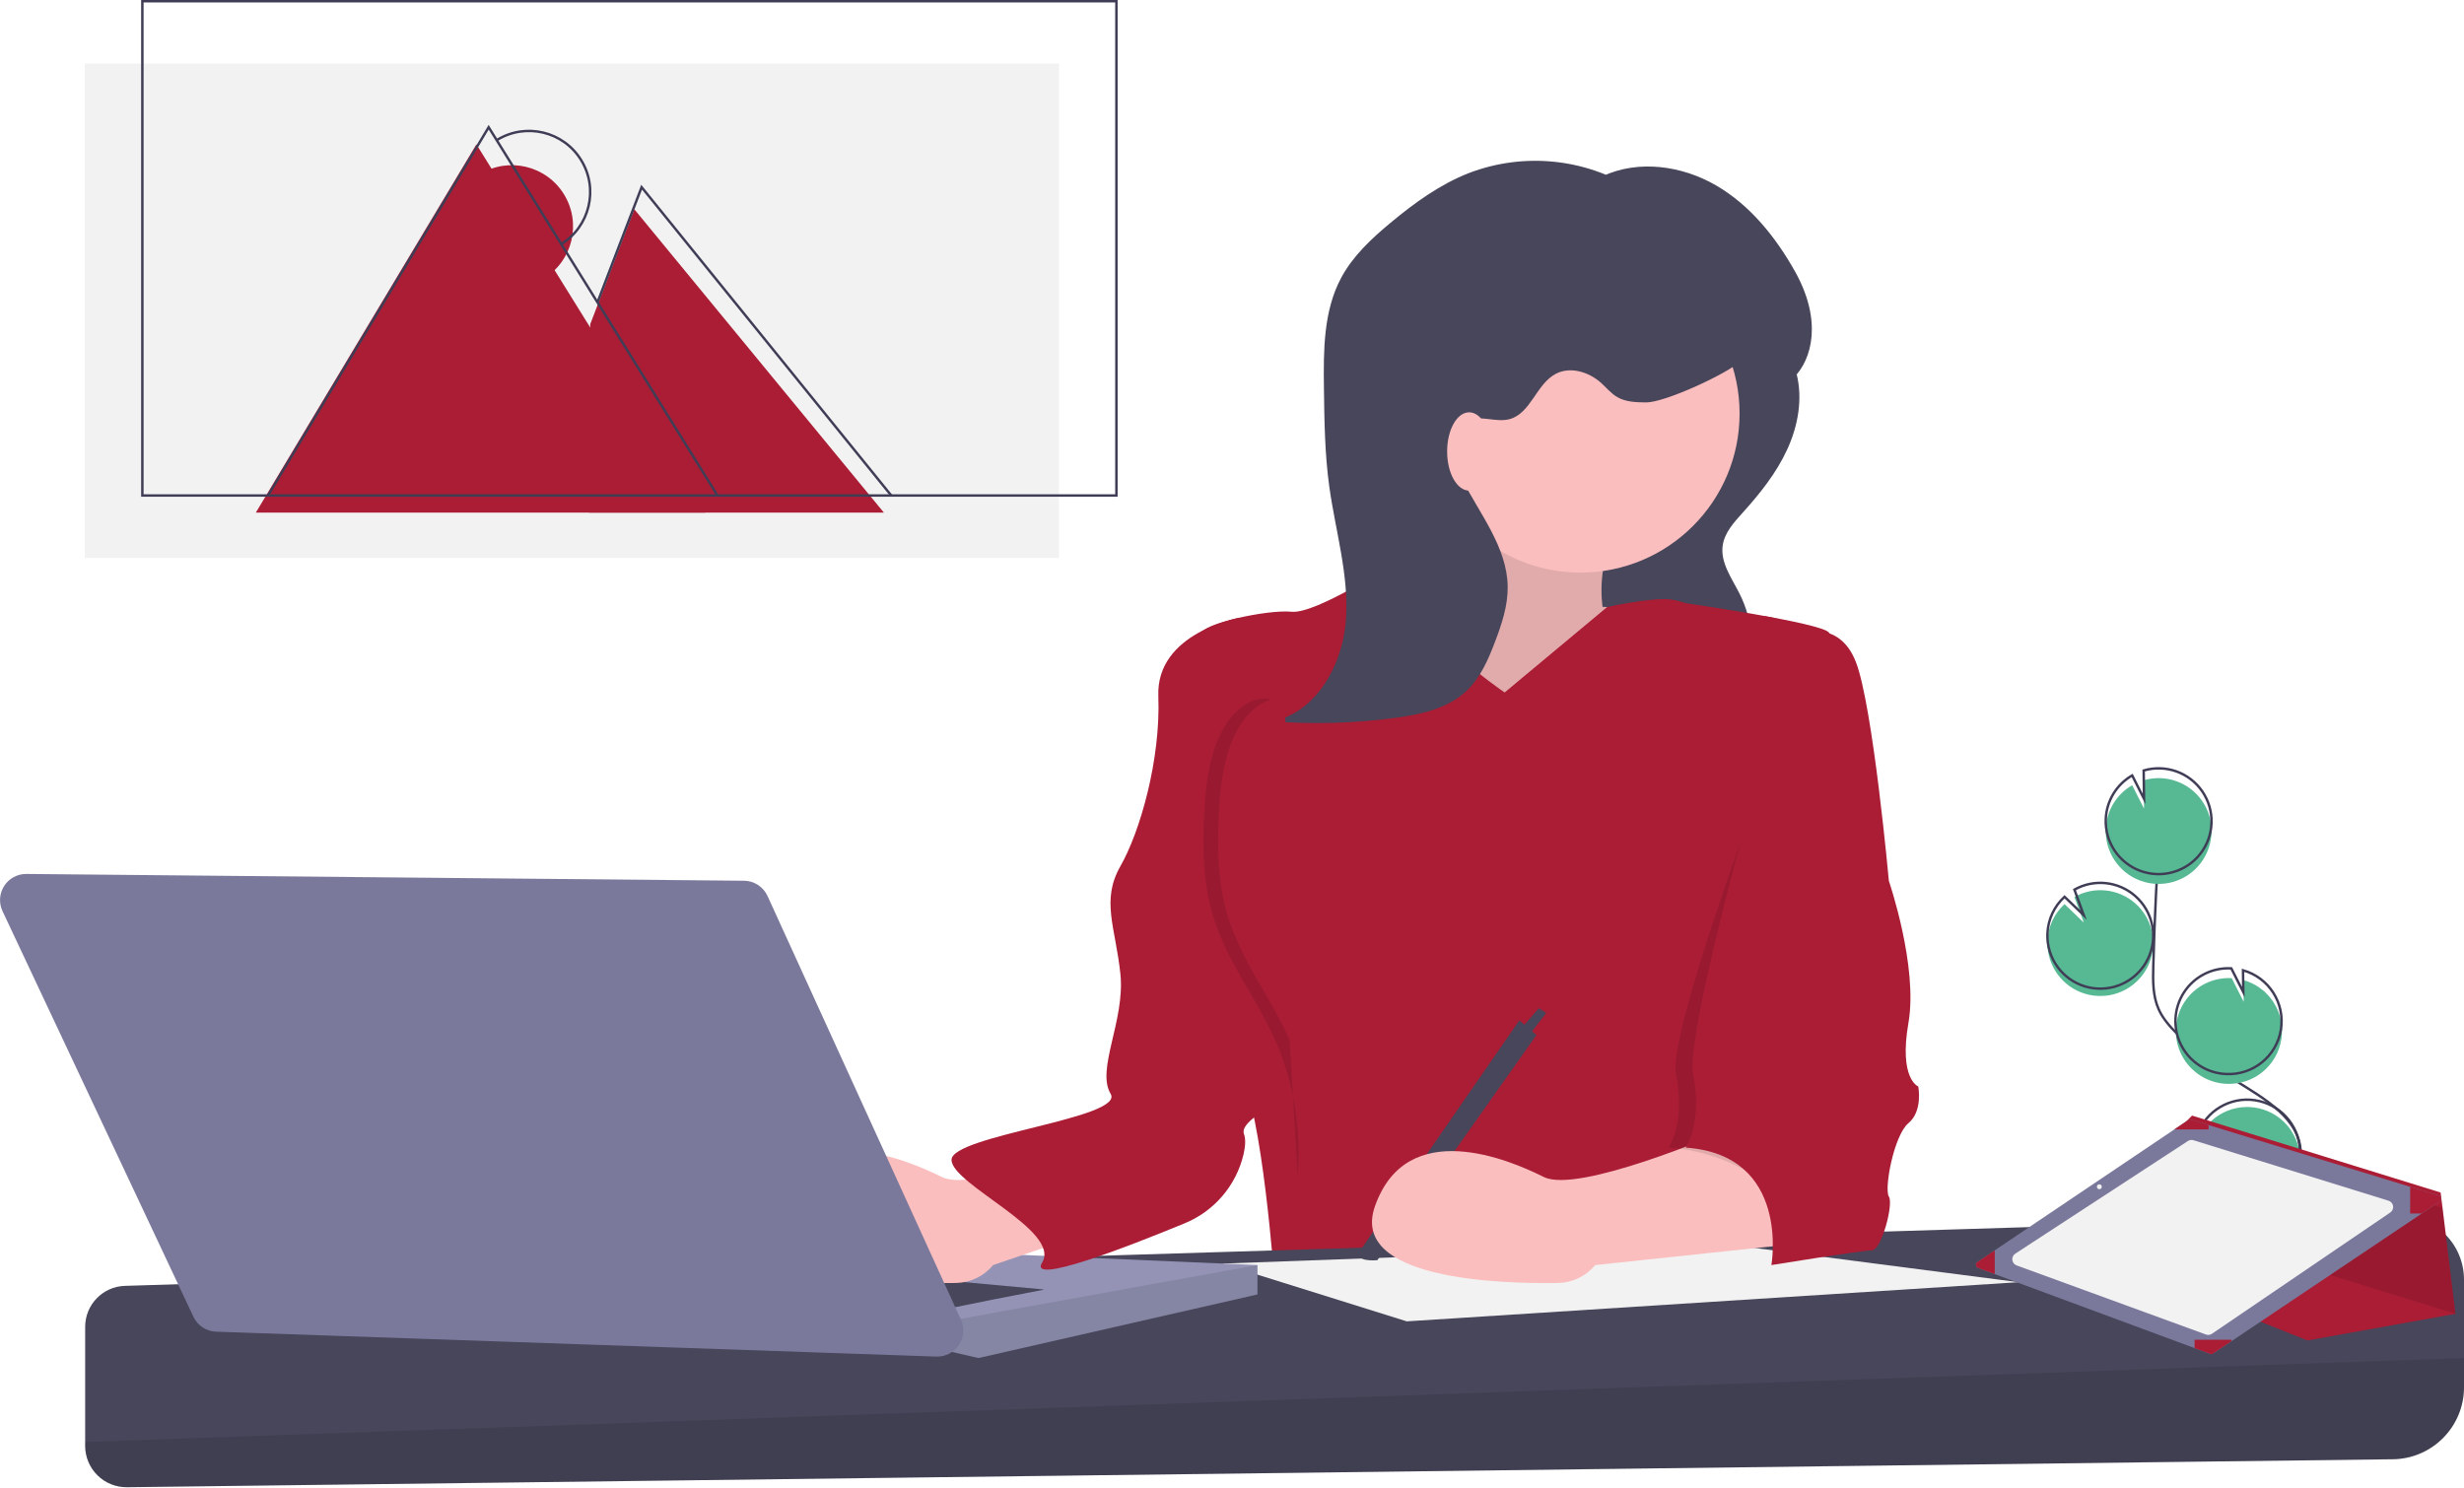
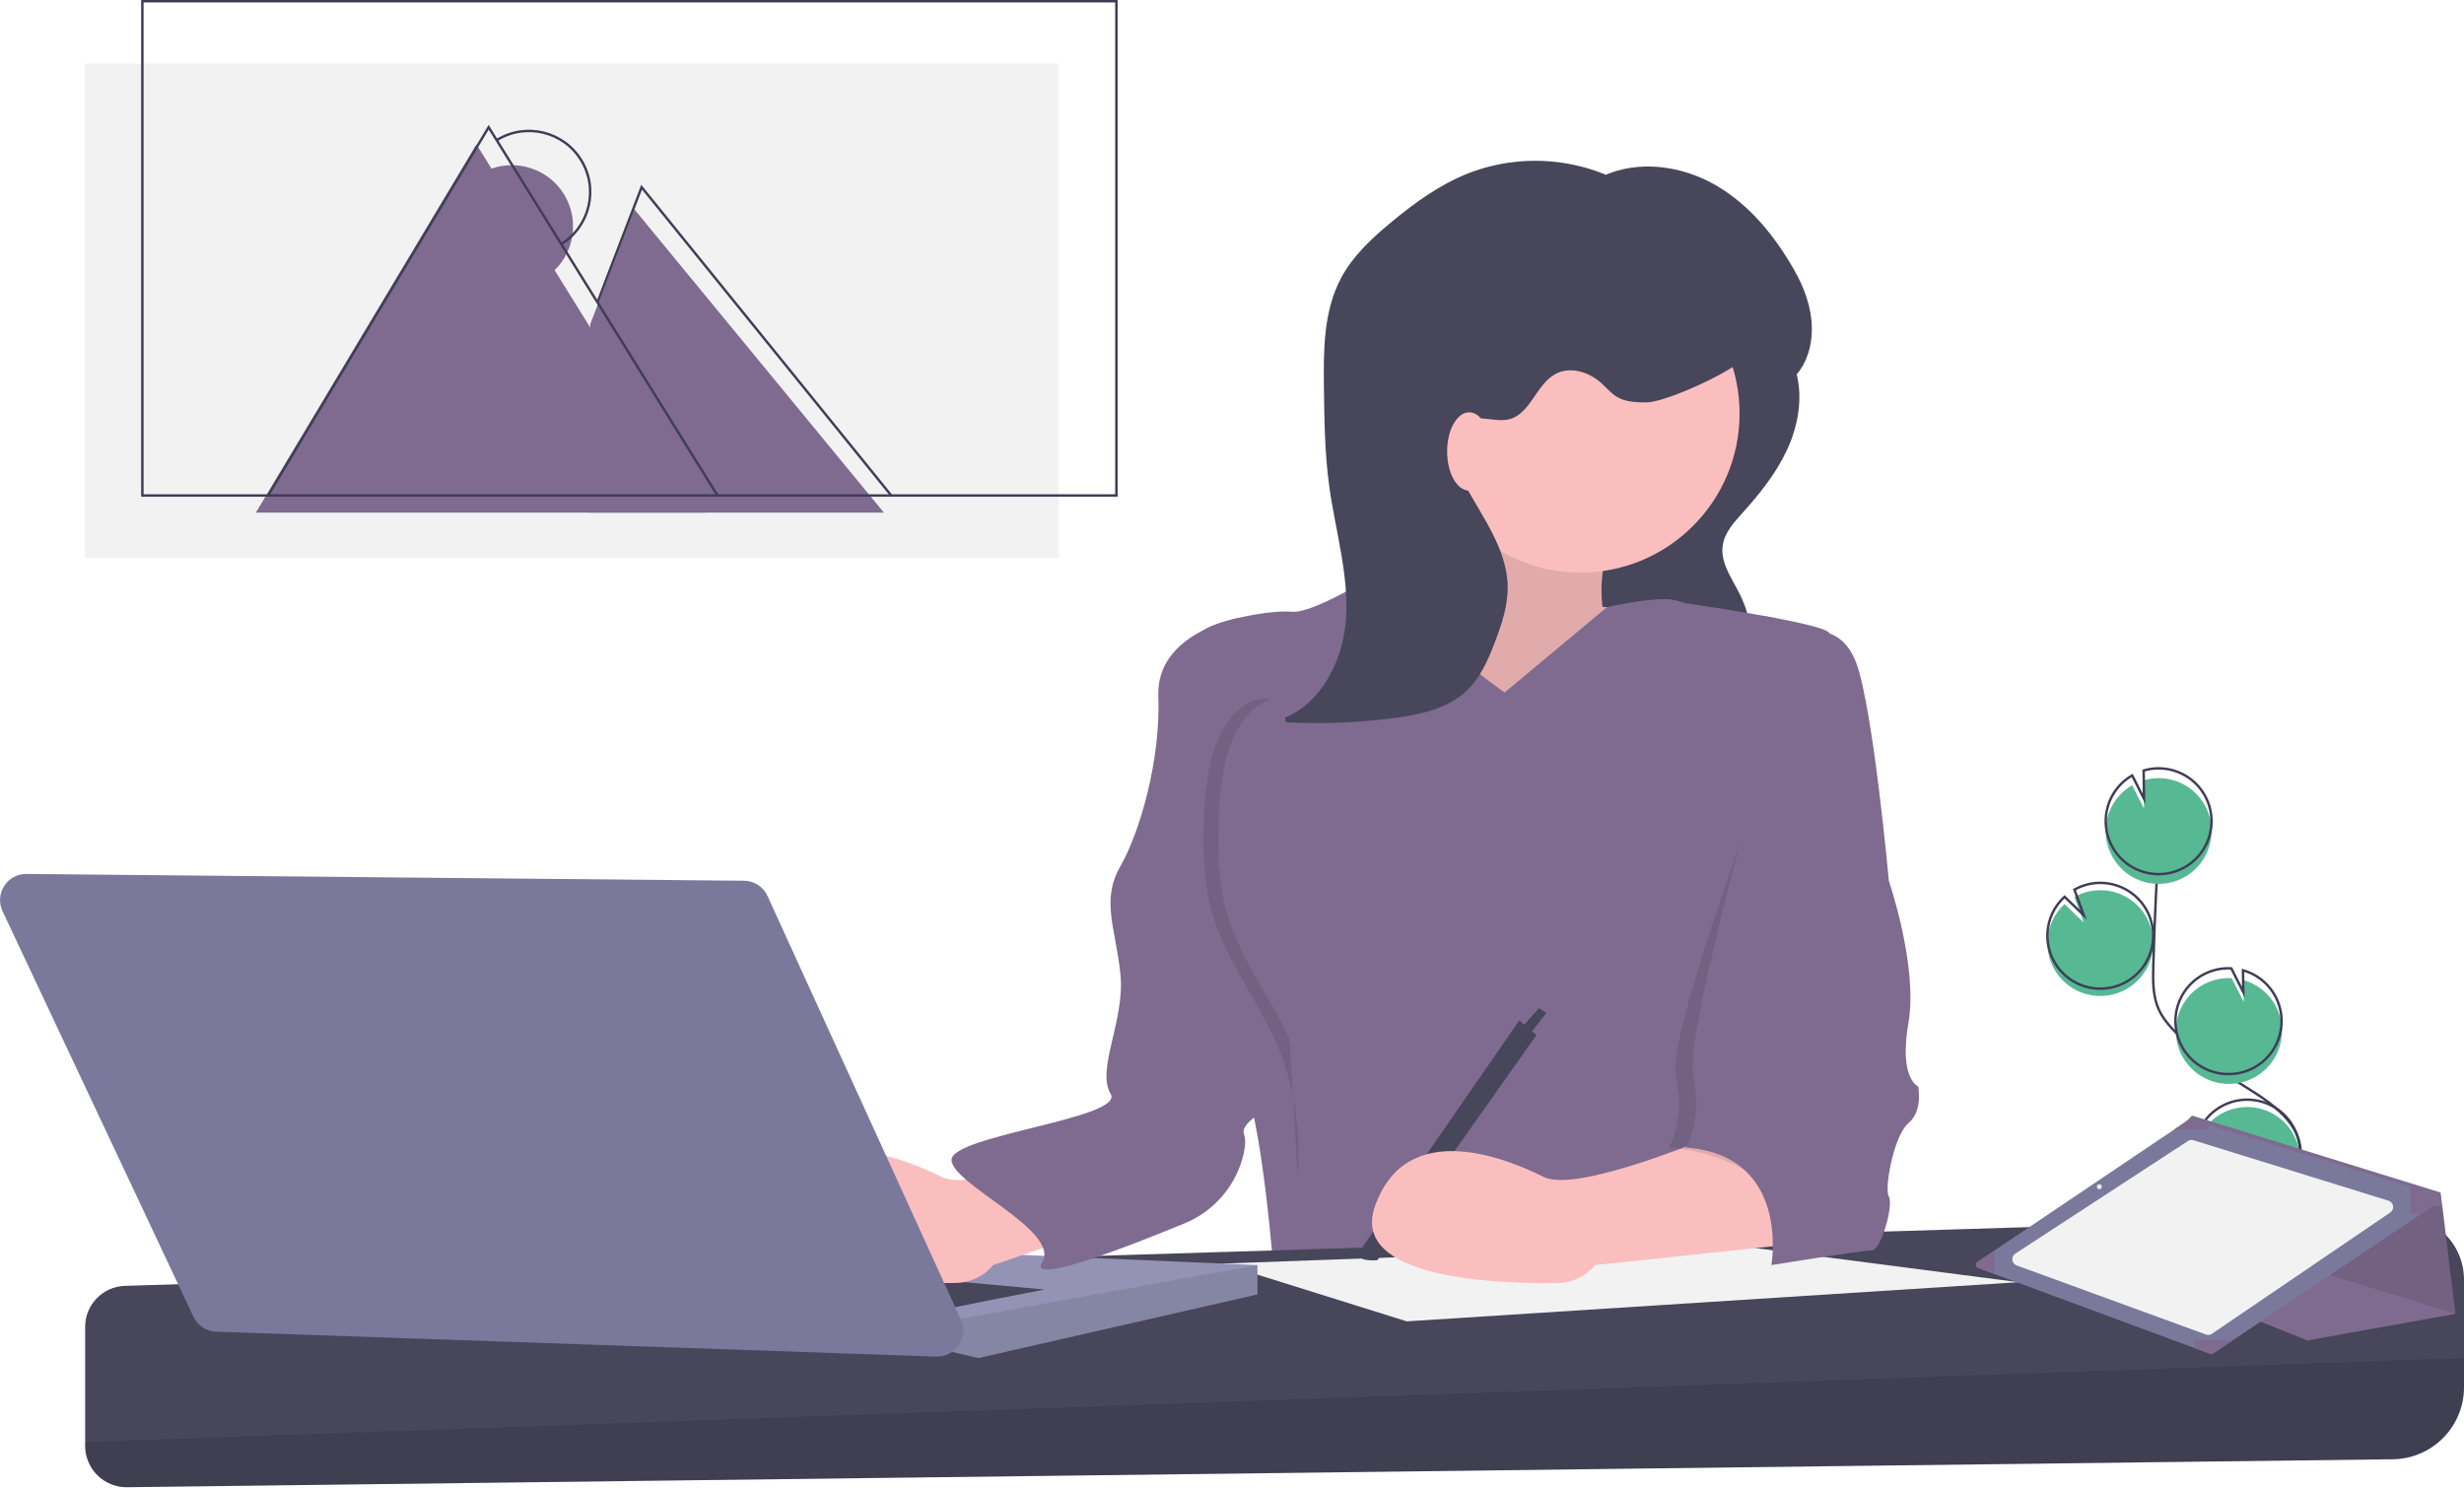
<svg xmlns="http://www.w3.org/2000/svg" id="a2889d33-42cc-41f0-88ec-ec050668376c" data-name="Layer 1" width="1006.799" height="607.79" viewBox="0 0 1006.799 607.79">
  <path d="M953.777,552.871a21.619,21.619,0,1,0-9.556-40.449l3.819,10.465-7.858-7.544a21.538,21.538,0,0,0-6.984,14.922,21.2,21.2,0,0,0,.548,5.954A21.615,21.615,0,0,0,953.777,552.871Z" transform="translate(-96.60073 -145.8549)" fill="#57b894" />
  <path d="M1016.955,668.385c-4.583-8.485.617-18.887,6.595-26.455s13.263-15.443,13.108-25.086c-.222-13.859-14.932-22.042-26.685-29.389a130.157,130.157,0,0,1-23.961-19.266c-2.886-2.946-5.675-6.096-7.363-9.858-2.431-5.418-2.363-11.583-2.21-17.519q.766-29.664,2.931-59.27" transform="translate(-96.60073 -145.8549)" fill="none" stroke="#3f3d56" stroke-miterlimit="10" />
  <path d="M953.777,549.871a21.619,21.619,0,1,0-9.556-40.449l3.819,10.465-7.858-7.544a21.538,21.538,0,0,0-6.984,14.922,21.2,21.2,0,0,0,.548,5.954A21.615,21.615,0,0,0,953.777,549.871Z" transform="translate(-96.60073 -145.8549)" fill="none" stroke="#3f3d56" stroke-miterlimit="10" />
  <path d="M957.028,484.461A21.594,21.594,0,0,1,967.819,466.752l4.839,9.574-.146-11.589a21.617,21.617,0,1,1-15.484,19.725Z" transform="translate(-96.60073 -145.8549)" fill="#57b894" />
  <path d="M957.028,480.461A21.594,21.594,0,0,1,967.819,462.752l4.839,9.574-.146-11.589a21.617,21.617,0,1,1-15.484,19.725Z" transform="translate(-96.60073 -145.8549)" fill="none" stroke="#3f3d56" stroke-miterlimit="10" />
  <path d="M1006.412,588.786a21.617,21.617,0,0,0,6.857-42.403l.112,8.906-4.894-9.687a.378.378,0,0,0-.059-.004,21.618,21.618,0,1,0-2.017,43.188Z" transform="translate(-96.60073 -145.8549)" fill="#57b894" />
  <path d="M1006.246,584.786a21.617,21.617,0,0,0,6.857-42.403l.112,8.906-4.894-9.687a.378.378,0,0,0-.059-.004,21.618,21.618,0,1,0-2.017,43.188Z" transform="translate(-96.60073 -145.8549)" fill="none" stroke="#3f3d56" stroke-miterlimit="10" />
  <path d="M995.575,629.75a21.608,21.608,0,1,0-1.046-17.403l13.501,10.986-14.852-3.442A21.416,21.416,0,0,0,995.575,629.75Z" transform="translate(-96.60073 -145.8549)" fill="#57b894" />
  <path d="M995.575,626.75a21.608,21.608,0,1,0-1.046-17.403l13.501,10.986-14.852-3.442A21.416,21.416,0,0,0,995.575,626.75Z" transform="translate(-96.60073 -145.8549)" fill="none" stroke="#3f3d56" stroke-miterlimit="10" />
  <path d="M830.675,298.569c2.605,10.26.621,21.294-3.789,30.918s-11.11,18.011-18.2,25.872c-3.567,3.955-7.428,8.159-8.185,13.431-1.009,7.029,3.731,13.391,6.914,19.739a48.495,48.495,0,0,1,4.974,17.8c.428,5.322-.238,11.187-3.965,15.009-3.594,3.685-9.113,4.577-14.238,5.053a181.987,181.987,0,0,1-42.372-1.024c3.933-5.231,2.455-8.476,2.086-15.011-.725-12.819-10.054-24.424-11.866-37.135-1.44-10.105,5.249-19.382,11.572-27.396l28.992-36.744c4.804-6.089,9.589-12.36,13.038-19.34,2.465-4.988,2.928-14.354,9.129-16.017C816.452,270.589,828.402,289.62,830.675,298.569Z" transform="translate(-96.60073 -145.8549)" fill="#47465a" />
  <path d="M688.399,328.855s-20,59-30,63,60,76,60,76l51-25,2-48-20-1s-3-20,7-30S688.399,328.855,688.399,328.855Z" transform="translate(-96.60073 -145.8549)" fill="#fbbebe" />
  <path d="M688.399,328.855s-20,59-30,63,60,76,60,76l51-25,2-48-20-1s-3-20,7-30S688.399,328.855,688.399,328.855Z" transform="translate(-96.60073 -145.8549)" opacity="0.1" />
-   <path d="M711.399,428.855s-43-29-45-53c0,0-32,21-42,20s-37,5-37,9,25,117,25,117-18,48-9,63,14,85,14,85h208s-28-49-13-84,21-182,21-182-11-8-22-6-24-6-32-7-26.13,3.094-26.13,3.094Z" transform="translate(-96.60073 -145.8549)" fill="#aa1d35" />
+   <path d="M711.399,428.855s-43-29-45-53c0,0-32,21-42,20s-37,5-37,9,25,117,25,117-18,48-9,63,14,85,14,85h208s-28-49-13-84,21-182,21-182-11-8-22-6-24-6-32-7-26.13,3.094-26.13,3.094Z" transform="translate(-96.60073 -145.8549)" fill="#7e6b8f" />
  <path d="M1103.399,668.783v44a29.433,29.433,0,0,1-29.07,29.431L148.512,753.644a16.905,16.905,0,0,1-17.113-16.903V688.102a16.756,16.756,0,0,1,16.239-16.748l928.846-28.668A26.11,26.11,0,0,1,1103.399,668.783Z" transform="translate(-96.60073 -145.8549)" fill="#47465a" />
  <path d="M1103.399,700.855v11.928a29.433,29.433,0,0,1-29.07,29.431L148.512,753.644a16.905,16.905,0,0,1-17.113-16.903v-1.565Z" transform="translate(-96.60073 -145.8549)" opacity="0.1" />
  <polygon points="824.799 524 707.659 508.801 499.362 516.4 574.799 540 824.799 524" fill="#f2f2f2" />
  <polygon points="513.799 517 513.799 529 399.799 555 388.659 552.43 386.799 552 304.799 508 513.799 517" fill="#9493b6" />
  <polygon points="513.799 517 513.799 529 399.799 555 388.659 552.43 386.799 540 513.799 517" opacity="0.1" />
  <path d="M479.399,681.855c2-1,44-9,44-9l-76-7Z" transform="translate(-96.60073 -145.8549)" fill="#47465a" />
  <circle cx="645.799" cy="169" r="65" fill="#fbbebe" />
  <path d="M553.399,608.855s-58,25-72,18-56-25-69,12c-10.484,29.838,50.717,31.712,74.801,31.319a20.125,20.125,0,0,0,15.199-7.319h0l83.5-28.5S567.399,602.855,553.399,608.855Z" transform="translate(-96.60073 -145.8549)" fill="#fbbebe" />
  <path d="M717.399,562.855l7,6-65,92s-10,1-7-4Z" transform="translate(-96.60073 -145.8549)" fill="#47465a" />
  <polygon points="624.799 423 631.799 414 628.799 412 621.799 420 624.799 423" fill="#47465a" />
-   <path d="M602.899,398.355s-34,6-33,32-7.5,55.5-15.5,69.5-2,25,0,44-10,39-4,49-65,17-65,27,45,29,37,42c-5.755,9.353,34.813-6.398,58.031-15.972a40.522,40.522,0,0,0,24.329-28.466c.703-3.188.891-6.062.141-8.062-3-8,32.5-18.5,33.5-38.5s-5-40-10-60S602.899,398.355,602.899,398.355Z" transform="translate(-96.60073 -145.8549)" fill="#aa1d35" />
+   <path d="M602.899,398.355s-34,6-33,32-7.5,55.5-15.5,69.5-2,25,0,44-10,39-4,49-65,17-65,27,45,29,37,42c-5.755,9.353,34.813-6.398,58.031-15.972a40.522,40.522,0,0,0,24.329-28.466c.703-3.188.891-6.062.141-8.062-3-8,32.5-18.5,33.5-38.5s-5-40-10-60S602.899,398.355,602.899,398.355Z" transform="translate(-96.60073 -145.8549)" fill="#7e6b8f" />
  <path d="M107.377,503.016l293.239,2.775a10.663,10.663,0,0,1,9.599,6.235l79.028,173.15a10.663,10.663,0,0,1-10.069,15.083l-294.269-10.179a10.663,10.663,0,0,1-9.279-6.116L97.629,518.218A10.663,10.663,0,0,1,107.377,503.016Z" transform="translate(-96.60073 -145.8549)" fill="#7a799c" />
  <path d="M799.399,608.855s-58,25-72,18-56-25-69,12c-10.484,29.838,50.717,31.712,74.801,31.319a20.125,20.125,0,0,0,15.199-7.319h0l85-9S813.399,602.855,799.399,608.855Z" transform="translate(-96.60073 -145.8549)" fill="#fbbebe" />
  <path d="M833.899,419.355s14.5-19.5,21.5-1.5,6,88,6,88,12,35,8,58,4,26,4,26,2,10-4,15-10,27-8,30-3,22-7,22-12.5-1.5-12.5-1.5-20.5-37.5-63.5-40.5c0,0,7-10,3-30S833.899,419.355,833.899,419.355Z" transform="translate(-96.60073 -145.8549)" opacity="0.1" />
-   <path d="M831.399,404.855s16.5-6.5,23.5,11.5,13.5,89.5,13.5,89.5,12,35,8,58,4,26,4,26,2,10-4,15-10,27-8,30-3,22-7,22-41,6-41,6,8-45-35-48c0,0,7-10,3-30S831.399,404.855,831.399,404.855Z" transform="translate(-96.60073 -145.8549)" fill="#aa1d35" />
+   <path d="M831.399,404.855s16.5-6.5,23.5,11.5,13.5,89.5,13.5,89.5,12,35,8,58,4,26,4,26,2,10-4,15-10,27-8,30-3,22-7,22-41,6-41,6,8-45-35-48c0,0,7-10,3-30S831.399,404.855,831.399,404.855Z" transform="translate(-96.60073 -145.8549)" fill="#7e6b8f" />
  <path d="M764.174,223.127A75.93,75.93,0,0,0,696.712,216.609c-11.773,4.631-22.171,12.17-31.897,20.26-7.802,6.49-15.41,13.57-20.203,22.515-7.267,13.562-7.246,29.707-7.049,45.092.171,13.395.346,26.831,2.171,40.103,2.504,18.203,8.113,36.224,6.825,54.553s-12.06,37.884-30.066,41.54a241.328,241.328,0,0,0,50.238-1.447c10.494-1.406,21.51-3.809,29.182-11.105,5.603-5.329,8.77-12.675,11.526-19.9,2.769-7.261,5.305-14.807,5.208-22.578-.202-16.17-11.43-29.733-18.758-44.148-2.057-4.046-3.862-8.396-3.791-12.934s2.441-9.303,6.659-10.978c5.205-2.068,11.231,1.017,16.642-.429,8.694-2.322,10.95-14.395,18.932-18.55,5.906-3.074,13.443-.769,18.409,3.666,2.221,1.983,4.123,4.381,6.699,5.875,3.492,2.025,7.734,2.124,11.771,2.168,7.536.083,33.259-11.73,38.69-16.955,5.298,27.253,44.698,3.535,22.087-36.673-7.873-14-18.315-27.002-32.206-35.066s-31.614-10.564-46.197-3.832" transform="translate(-96.60073 -145.8549)" fill="#47465a" />
  <ellipse cx="600.299" cy="184.5" rx="9" ry="16" fill="#fbbebe" />
-   <path d="M785.399,392.374s55.5,7.982,58.5,11.982-3,28-3,28l-40,7-30.78-6.638Z" transform="translate(-96.60073 -145.8549)" fill="#aa1d35" />
+   <path d="M785.399,392.374s55.5,7.982,58.5,11.982-3,28-3,28l-40,7-30.78-6.638Z" transform="translate(-96.60073 -145.8549)" fill="#7e6b8f" />
  <path d="M615.28,431.531c-8.358-1.441-16.511,6.124-20.839,16.098s-5.503,21.925-5.929,33.536c-.423,11.54-.173,23.325,2.455,34.296,5.396,22.529,19.883,38.457,28.267,59.173a116.03,116.03,0,0,1,7.614,51.721" transform="translate(-96.60073 -145.8549)" opacity="0.1" />
-   <path d="M621.28,431.531c-8.358-1.441-16.511,6.124-20.839,16.098s-5.503,21.925-5.929,33.536c-.423,11.54-.173,23.325,2.455,34.296,5.396,22.529,19.883,38.457,28.267,59.173a116.03,116.03,0,0,1,7.614,51.721" transform="translate(-96.60073 -145.8549)" fill="#aa1d35" />
-   <polygon points="846.099 509.119 942.837 547.814 1003.299 536.931 998.026 493.653 997.252 487.353 895.678 455.913 888.422 463.168 846.099 509.119" fill="#aa1d35" />
+   <path d="M621.28,431.531c-8.358-1.441-16.511,6.124-20.839,16.098s-5.503,21.925-5.929,33.536c-.423,11.54-.173,23.325,2.455,34.296,5.396,22.529,19.883,38.457,28.267,59.173a116.03,116.03,0,0,1,7.614,51.721" transform="translate(-96.60073 -145.8549)" fill="#7e6b8f" />
+   <polygon points="846.099 509.119 942.837 547.814 1003.299 536.931 998.026 493.653 997.252 487.353 895.678 455.913 888.422 463.168 846.099 509.119" fill="#7e6b8f" />
  <polygon points="901.724 463.616 901.724 505.491 1003.299 536.931 998.026 493.653 901.724 463.616" opacity="0.1" />
  <path d="M904.819,664.017l6.847,2.535,81.645,30.237,6.345,2.349a1.336,1.336,0,0,0,1.218-.143l7.477-5.013,77.778-52.181,7.348-4.927a1.351,1.351,0,0,0-.358-2.414l-11.717-3.588-82.361-25.231-7.191-2.206a1.344,1.344,0,0,0-1.153.172l-5.665,3.817-73.38,49.417-7.112,4.791A1.35,1.35,0,0,0,904.819,664.017Z" transform="translate(-96.60073 -145.8549)" fill="#7a799c" />
  <path d="M1073.278,641.373l-72.879,49.565a2.682,2.682,0,0,1-2.429.302L920.6,662.995a2.706,2.706,0,0,1-.547-4.805l70.54-46.033a2.682,2.682,0,0,1,2.261-.316l79.709,24.714A2.706,2.706,0,0,1,1073.278,641.373Z" transform="translate(-96.60073 -145.8549)" fill="#f2f2f2" />
-   <path d="M1081.402,630.872v10.929h4.727l7.348-4.927a1.351,1.351,0,0,0-.358-2.414Z" transform="translate(-96.60073 -145.8549)" fill="#aa1d35" />
-   <path d="M993.311,693.366v3.423l6.345,2.349a1.336,1.336,0,0,0,1.218-.143l7.477-5.013V693.366Z" transform="translate(-96.60073 -145.8549)" fill="#aa1d35" />
-   <path d="M904.819,664.017l6.847,2.535v-9.711h-.014l-7.112,4.791A1.35,1.35,0,0,0,904.819,664.017Z" transform="translate(-96.60073 -145.8549)" fill="#aa1d35" />
-   <path d="M985.032,607.424h14.009v-1.783l-7.191-2.206a1.344,1.344,0,0,0-1.153.172Z" transform="translate(-96.60073 -145.8549)" fill="#aa1d35" />
+   <path d="M1081.402,630.872v10.929h4.727l7.348-4.927a1.351,1.351,0,0,0-.358-2.414Z" transform="translate(-96.60073 -145.8549)" fill="#7e6b8f" />
+   <path d="M993.311,693.366v3.423l6.345,2.349a1.336,1.336,0,0,0,1.218-.143l7.477-5.013V693.366Z" transform="translate(-96.60073 -145.8549)" fill="#7e6b8f" />
+   <path d="M904.819,664.017l6.847,2.535v-9.711h-.014l-7.112,4.791A1.35,1.35,0,0,0,904.819,664.017Z" transform="translate(-96.60073 -145.8549)" fill="#7e6b8f" />
+   <path d="M985.032,607.424h14.009v-1.783l-7.191-2.206a1.344,1.344,0,0,0-1.153.172Z" transform="translate(-96.60073 -145.8549)" fill="#7e6b8f" />
  <circle cx="857.799" cy="485" r="1" fill="#f2f2f2" />
  <rect x="34.669" y="26" width="398" height="202" fill="#f2f2f2" />
-   <polyline points="104.527 209.5 194.669 59 288.169 209.5" fill="#aa1d35" />
-   <polygon points="241.169 132.5 259.169 85.5 361.169 209.5 240.669 209.5 241.169 132.5" fill="#aa1d35" />
-   <path d="M318.819,259.681a25.001,25.001,0,1,0-26.136-42.628" transform="translate(-96.60073 -145.8549)" fill="#aa1d35" />
+   <polyline points="104.527 209.5 194.669 59 288.169 209.5" fill="#7e6b8f" />
+   <polygon points="241.169 132.5 259.169 85.5 361.169 209.5 240.669 209.5 241.169 132.5" fill="#7e6b8f" />
+   <path d="M318.819,259.681a25.001,25.001,0,1,0-26.136-42.628" transform="translate(-96.60073 -145.8549)" fill="#7e6b8f" />
  <rect x="58.169" y="0.5" width="398" height="202" fill="none" stroke="#3f3d56" stroke-miterlimit="10" />
  <polyline points="109.527 202.5 199.669 52 293.169 202.5" fill="none" stroke="#3f3d56" stroke-miterlimit="10" />
  <polyline points="244.169 123.5 262.169 76.5 364.169 202.5" fill="none" stroke="#3f3d56" stroke-miterlimit="10" />
  <path d="M325.819,245.681a25.001,25.001,0,1,0-26.136-42.628" transform="translate(-96.60073 -145.8549)" fill="none" stroke="#3f3d56" stroke-miterlimit="10" />
</svg>
